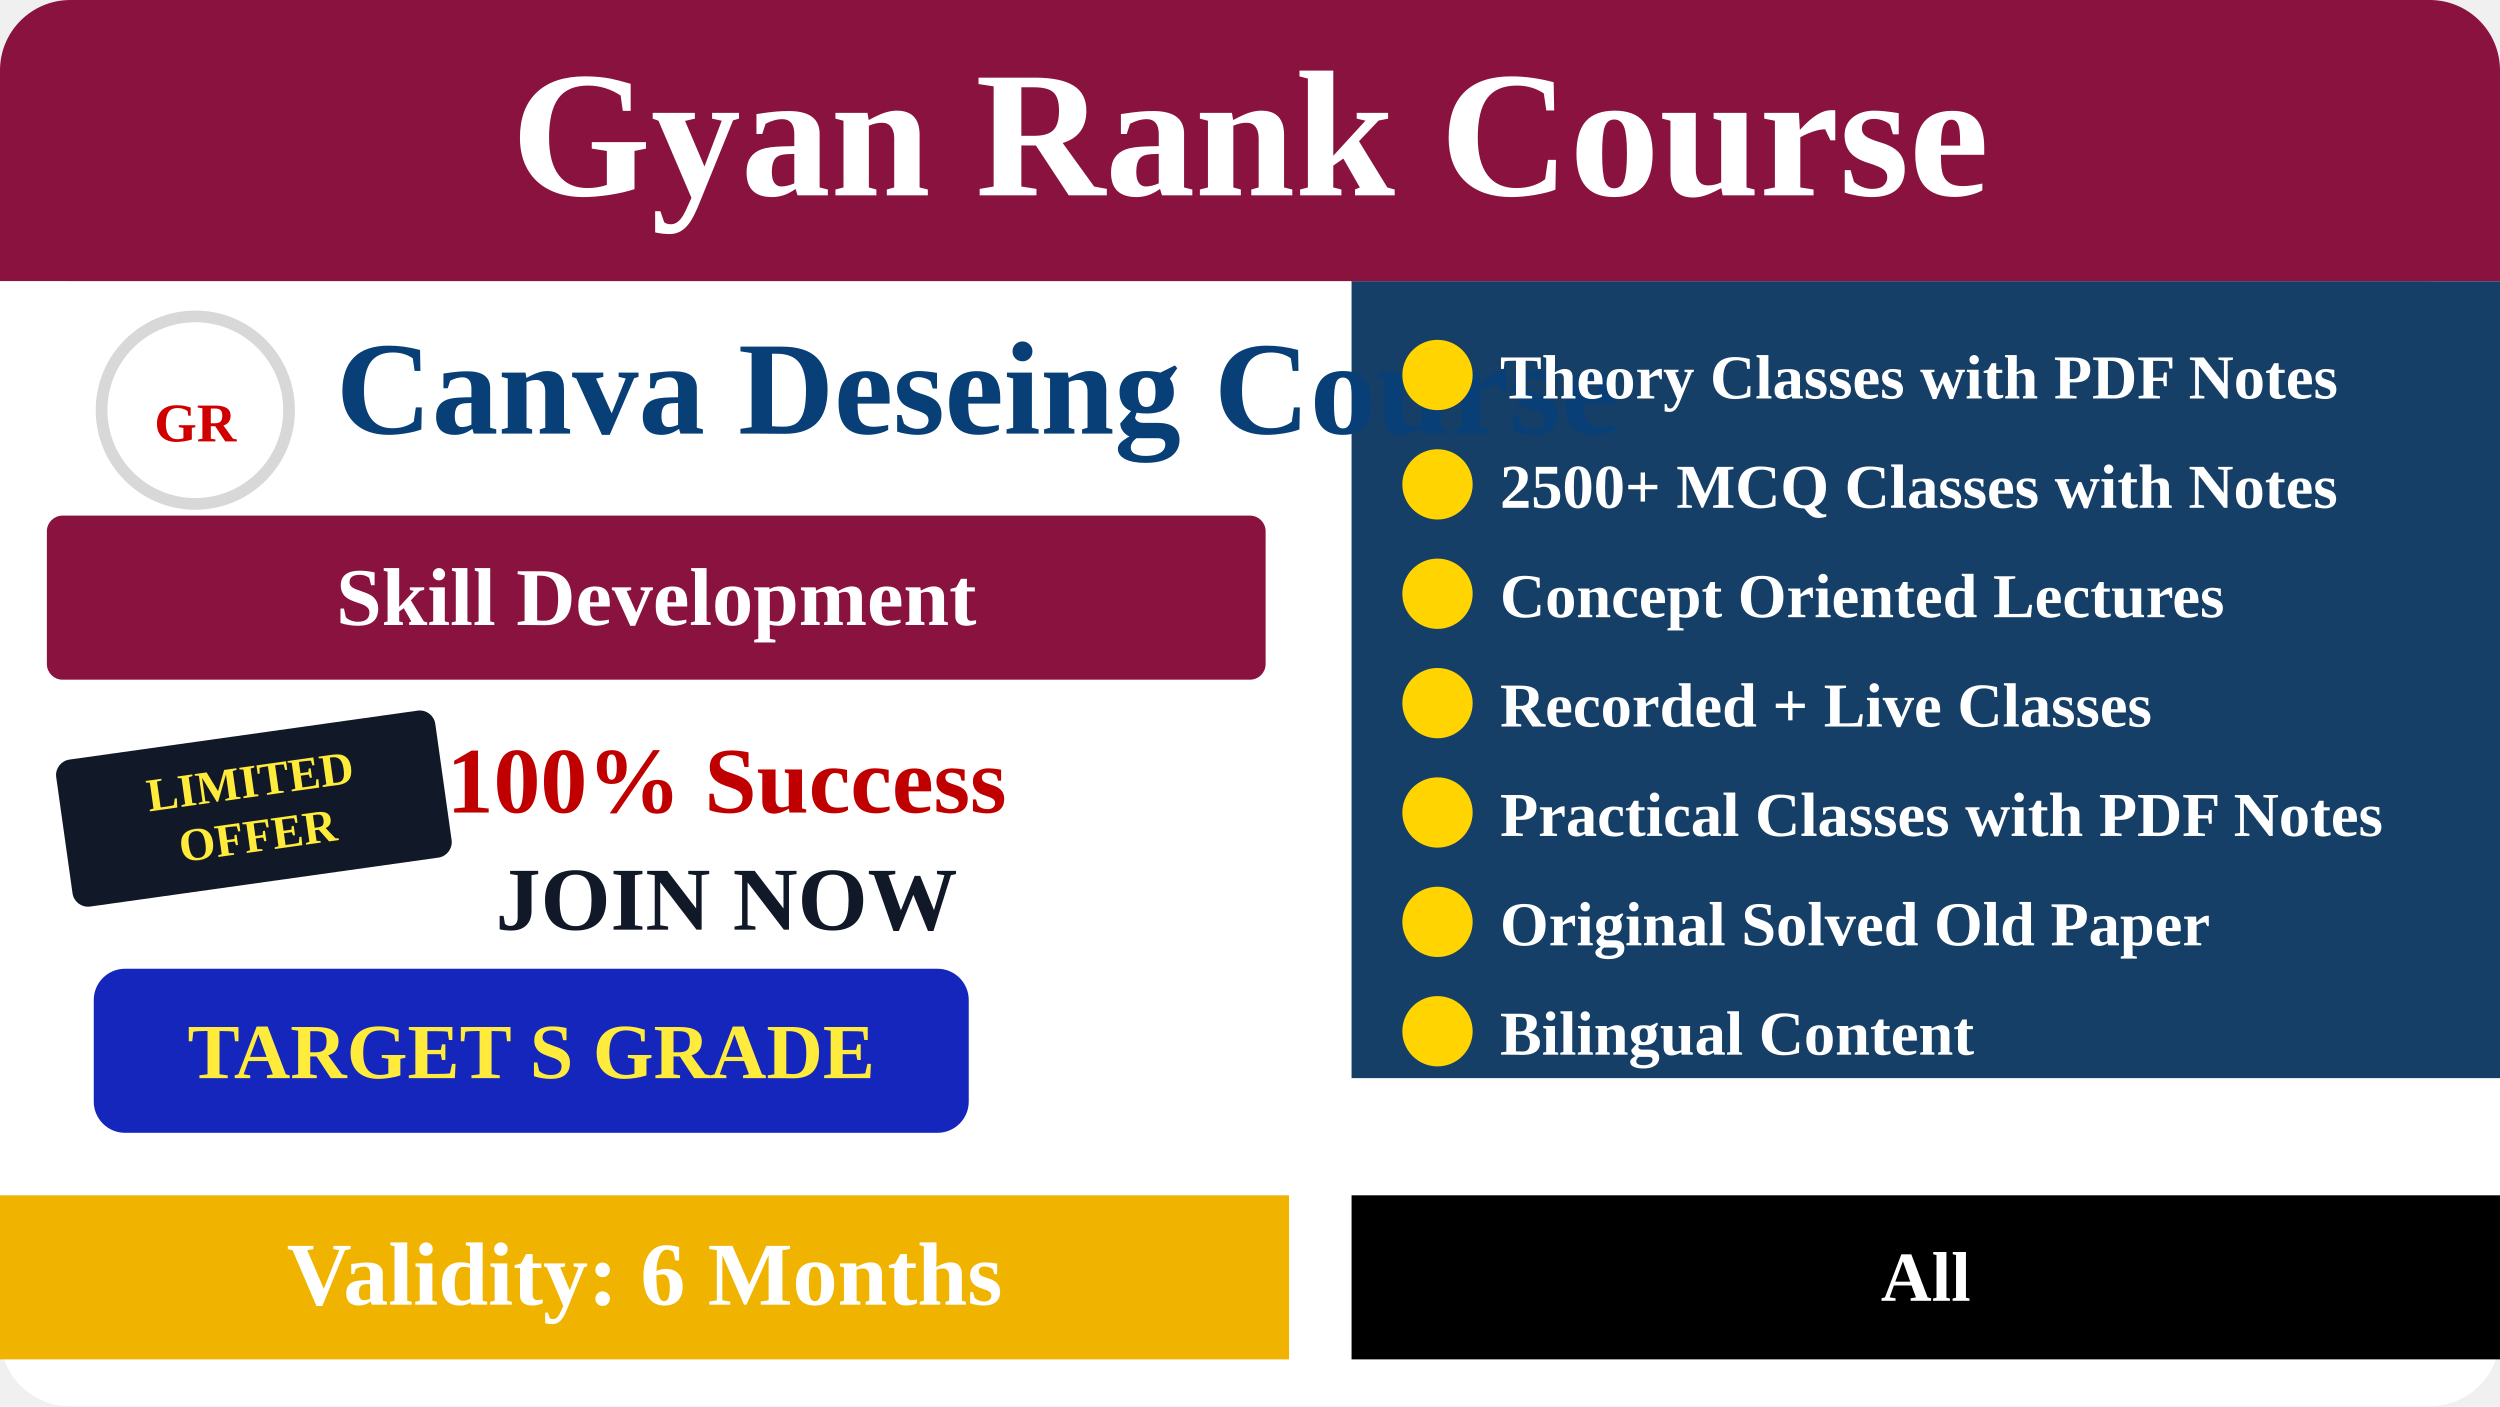
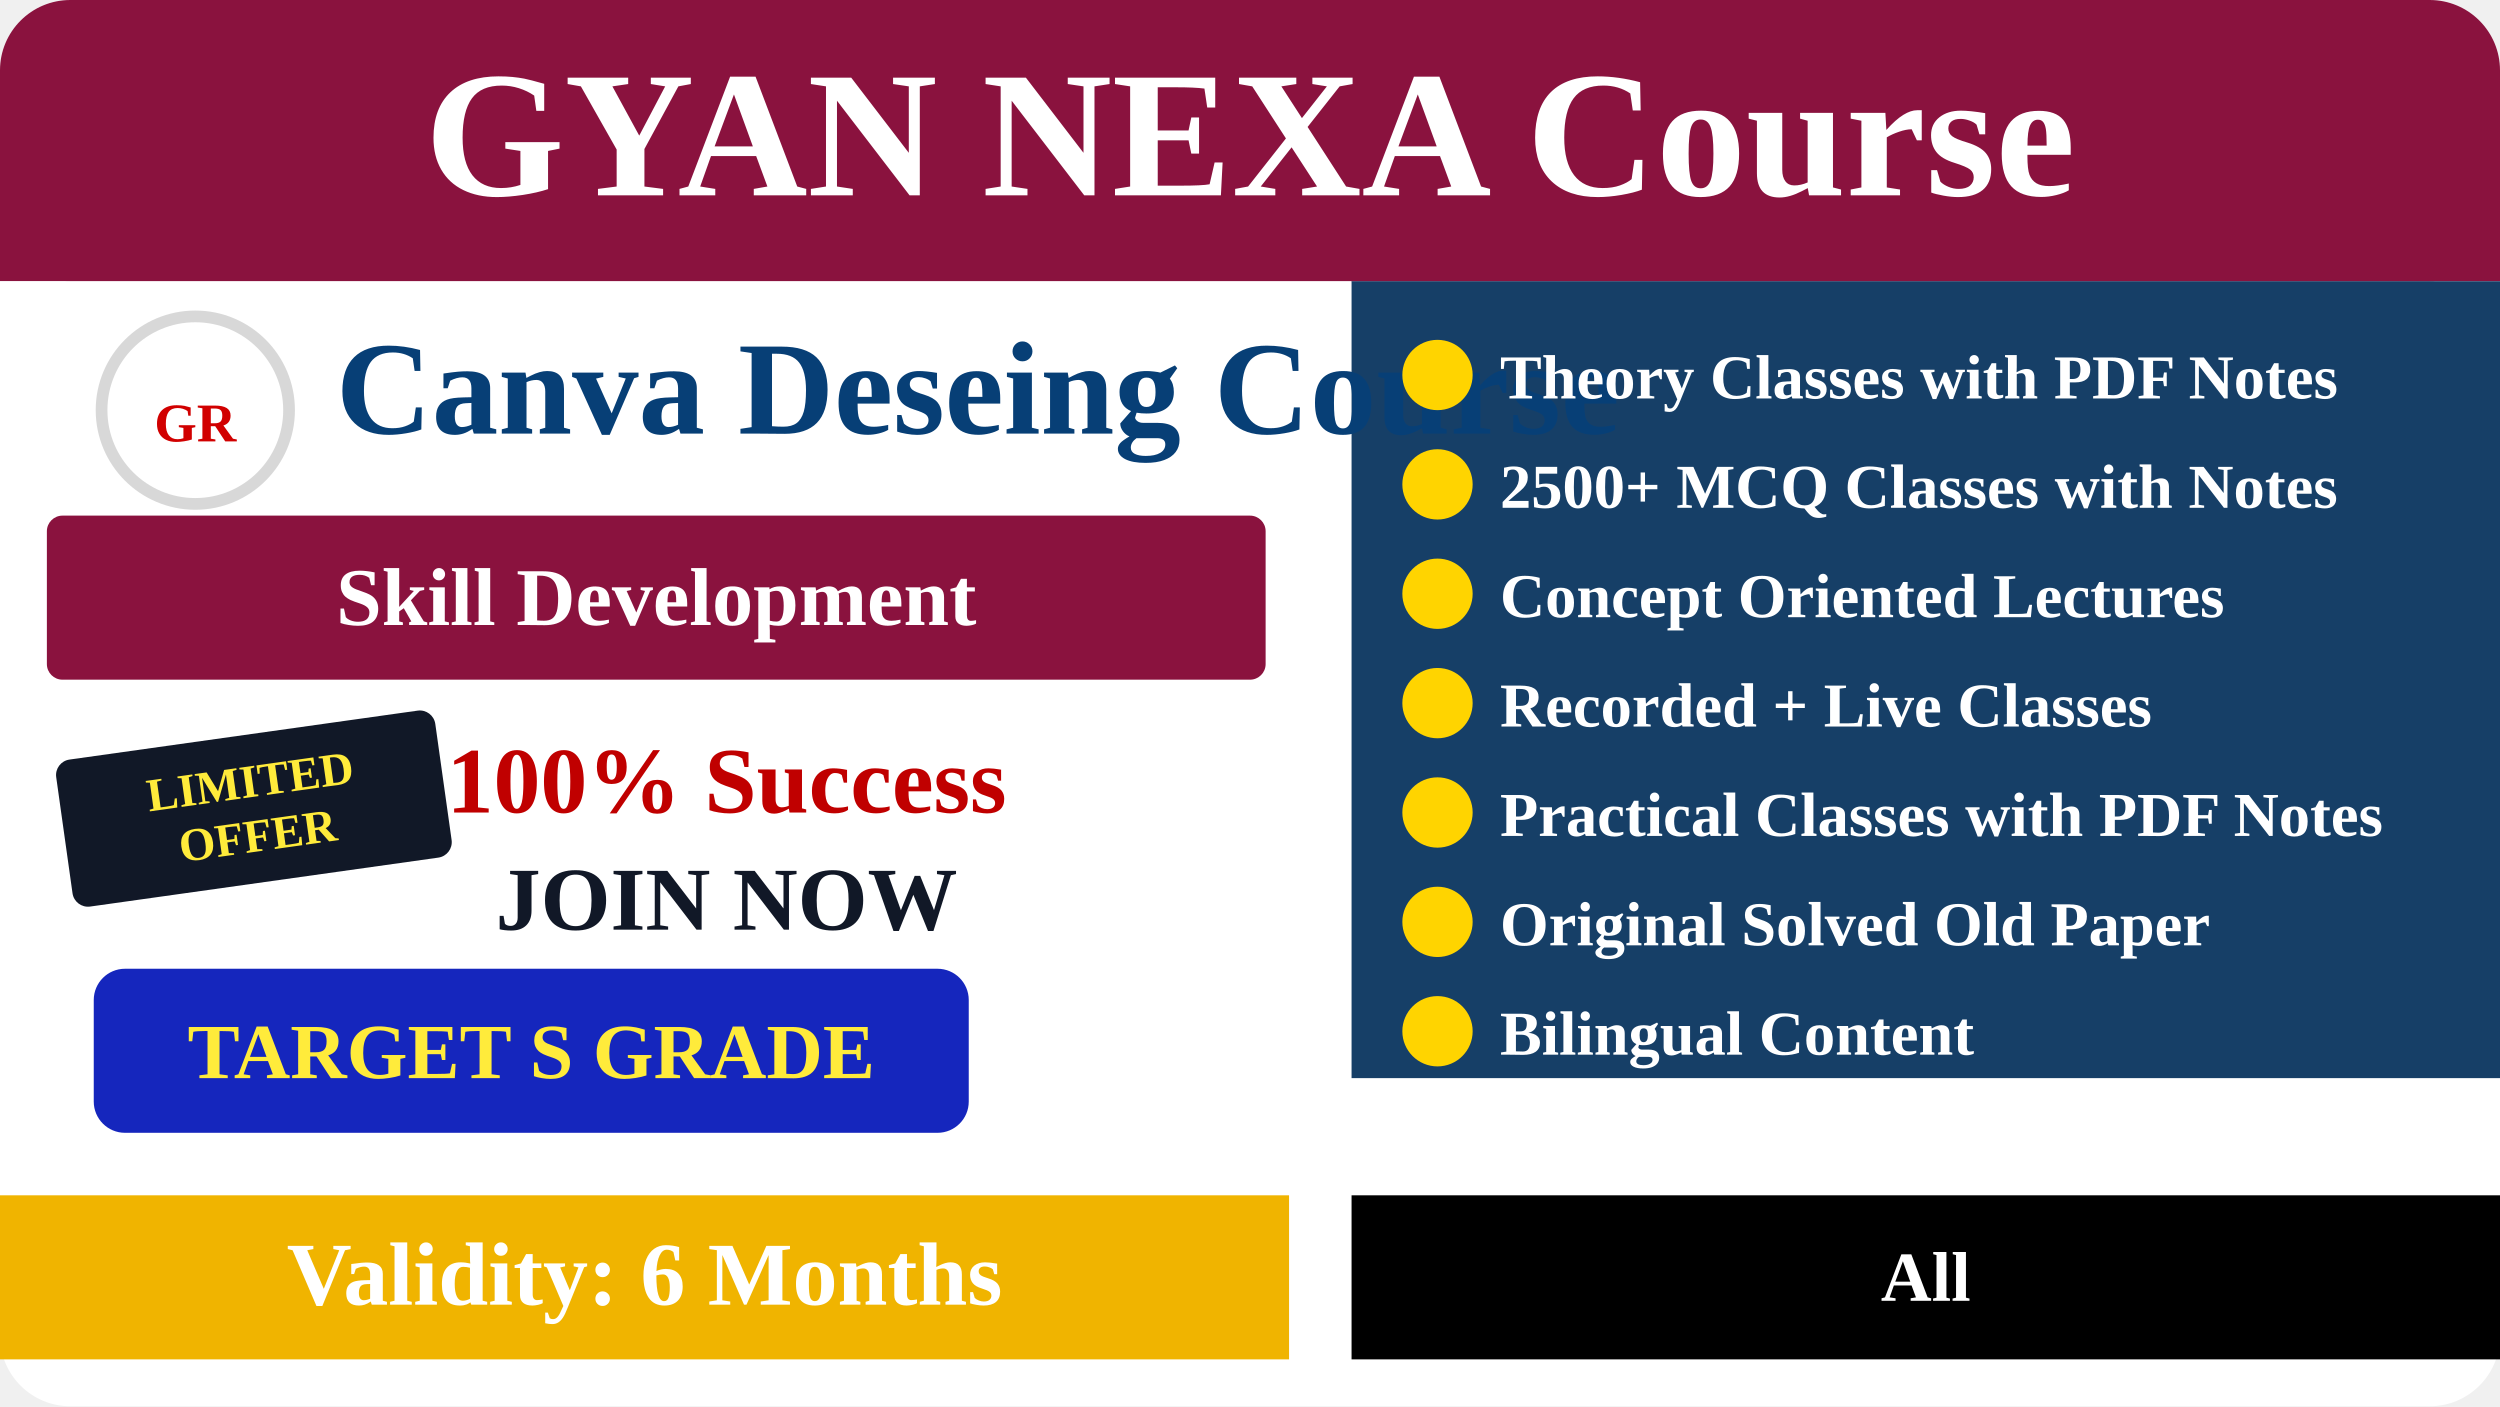
<svg xmlns="http://www.w3.org/2000/svg" width="640" height="360" viewBox="0 0 640 360">
  <rect width="640" height="360" rx="18" fill="#ffffff" />
  <rect x="0" y="0" width="640" height="72" rx="18" fill="#8a123e" />
  <rect x="0" y="54" width="640" height="18" fill="#8a123e" />
-   <text x="320" y="50" text-anchor="middle" font-family="Georgia, Times New Roman, serif" font-size="46" font-weight="900" fill="#ffffff">Gyan Rank Course</text>
+   <text x="320" y="50" text-anchor="middle" font-family="Georgia, Times New Roman, serif" font-size="46" font-weight="900" fill="#ffffff">GYAN NEXA Course</text>
  <rect x="0" y="72" width="346" height="204" fill="#fff" />
  <rect x="346" y="72" width="294" height="204" fill="#163f67" />
  <circle cx="50" cy="105" r="24" fill="#fff" stroke="#d8d8d8" stroke-width="3" />
  <text x="50" y="113" text-anchor="middle" font-family="Times New Roman, Times, serif" font-size="14" font-weight="900" fill="#d10000">GR</text>
  <text x="86" y="111" font-family="Times New Roman, Times, serif" font-size="34" font-weight="900" fill="#073f76">Canva Deseing Course</text>
  <rect x="12" y="132" width="312" height="42" rx="4" fill="#8a123e" />
  <text x="168" y="160" text-anchor="middle" font-family="Times New Roman, Times, serif" font-size="21" font-weight="900" fill="#fff">Skill Development</text>
  <rect x="16" y="188" width="98" height="38" rx="4" fill="#111827" transform="rotate(-8 65 207)" />
  <text x="65" y="204" text-anchor="middle" font-family="Times New Roman, Times, serif" font-size="12" font-weight="900" fill="#ffeb3b" transform="rotate(-8 65 207)">LIMITED</text>
  <text x="65" y="218" text-anchor="middle" font-family="Times New Roman, Times, serif" font-size="12" font-weight="900" fill="#ffeb3b" transform="rotate(-8 65 207)">OFFER</text>
  <text x="186" y="208" text-anchor="middle" font-family="Times New Roman, Times, serif" font-size="24" font-weight="900" fill="#c00000">100% Success</text>
  <text x="186" y="238" text-anchor="middle" font-family="Times New Roman, Times, serif" font-size="23" font-weight="900" fill="#111827">JOIN NOW</text>
  <rect x="24" y="248" width="224" height="42" rx="8" fill="#1526bd" />
  <text x="136" y="276" text-anchor="middle" font-family="Times New Roman, Times, serif" font-size="20" font-weight="900" fill="#ffeb3b">TARGET S GRADE</text>
  <rect x="0" y="306" width="330" height="42" fill="#f0b400" />
  <text x="165" y="334" text-anchor="middle" font-family="Times New Roman, Times, serif" font-size="23" font-weight="900" fill="#fff">Validity: 6 Months</text>
  <g font-family="Times New Roman, Times, serif" font-size="16" font-weight="800" fill="#ffffff">
    <circle cx="368" cy="96" r="9" fill="#ffd400" />
    <text x="384" y="102">Theory Classes with PDF Notes</text>
    <circle cx="368" cy="124" r="9" fill="#ffd400" />
    <text x="384" y="130">2500+ MCQ Classes with Notes</text>
    <circle cx="368" cy="152" r="9" fill="#ffd400" />
    <text x="384" y="158">Concept Oriented Lectures</text>
    <circle cx="368" cy="180" r="9" fill="#ffd400" />
    <text x="384" y="186">Recorded + Live Classes</text>
    <circle cx="368" cy="208" r="9" fill="#ffd400" />
    <text x="384" y="214">Practical Classes with PDF Notes</text>
    <circle cx="368" cy="236" r="9" fill="#ffd400" />
    <text x="384" y="242">Original Solved Old Paper</text>
    <circle cx="368" cy="264" r="9" fill="#ffd400" />
    <text x="384" y="270">Bilingual Content</text>
  </g>
  <rect x="346" y="306" width="294" height="42" fill="#000000" />
  <text x="493" y="333" text-anchor="middle" font-family="Times New Roman, Times, serif" font-size="18" font-weight="900" fill="#fff">All</text>
</svg>
